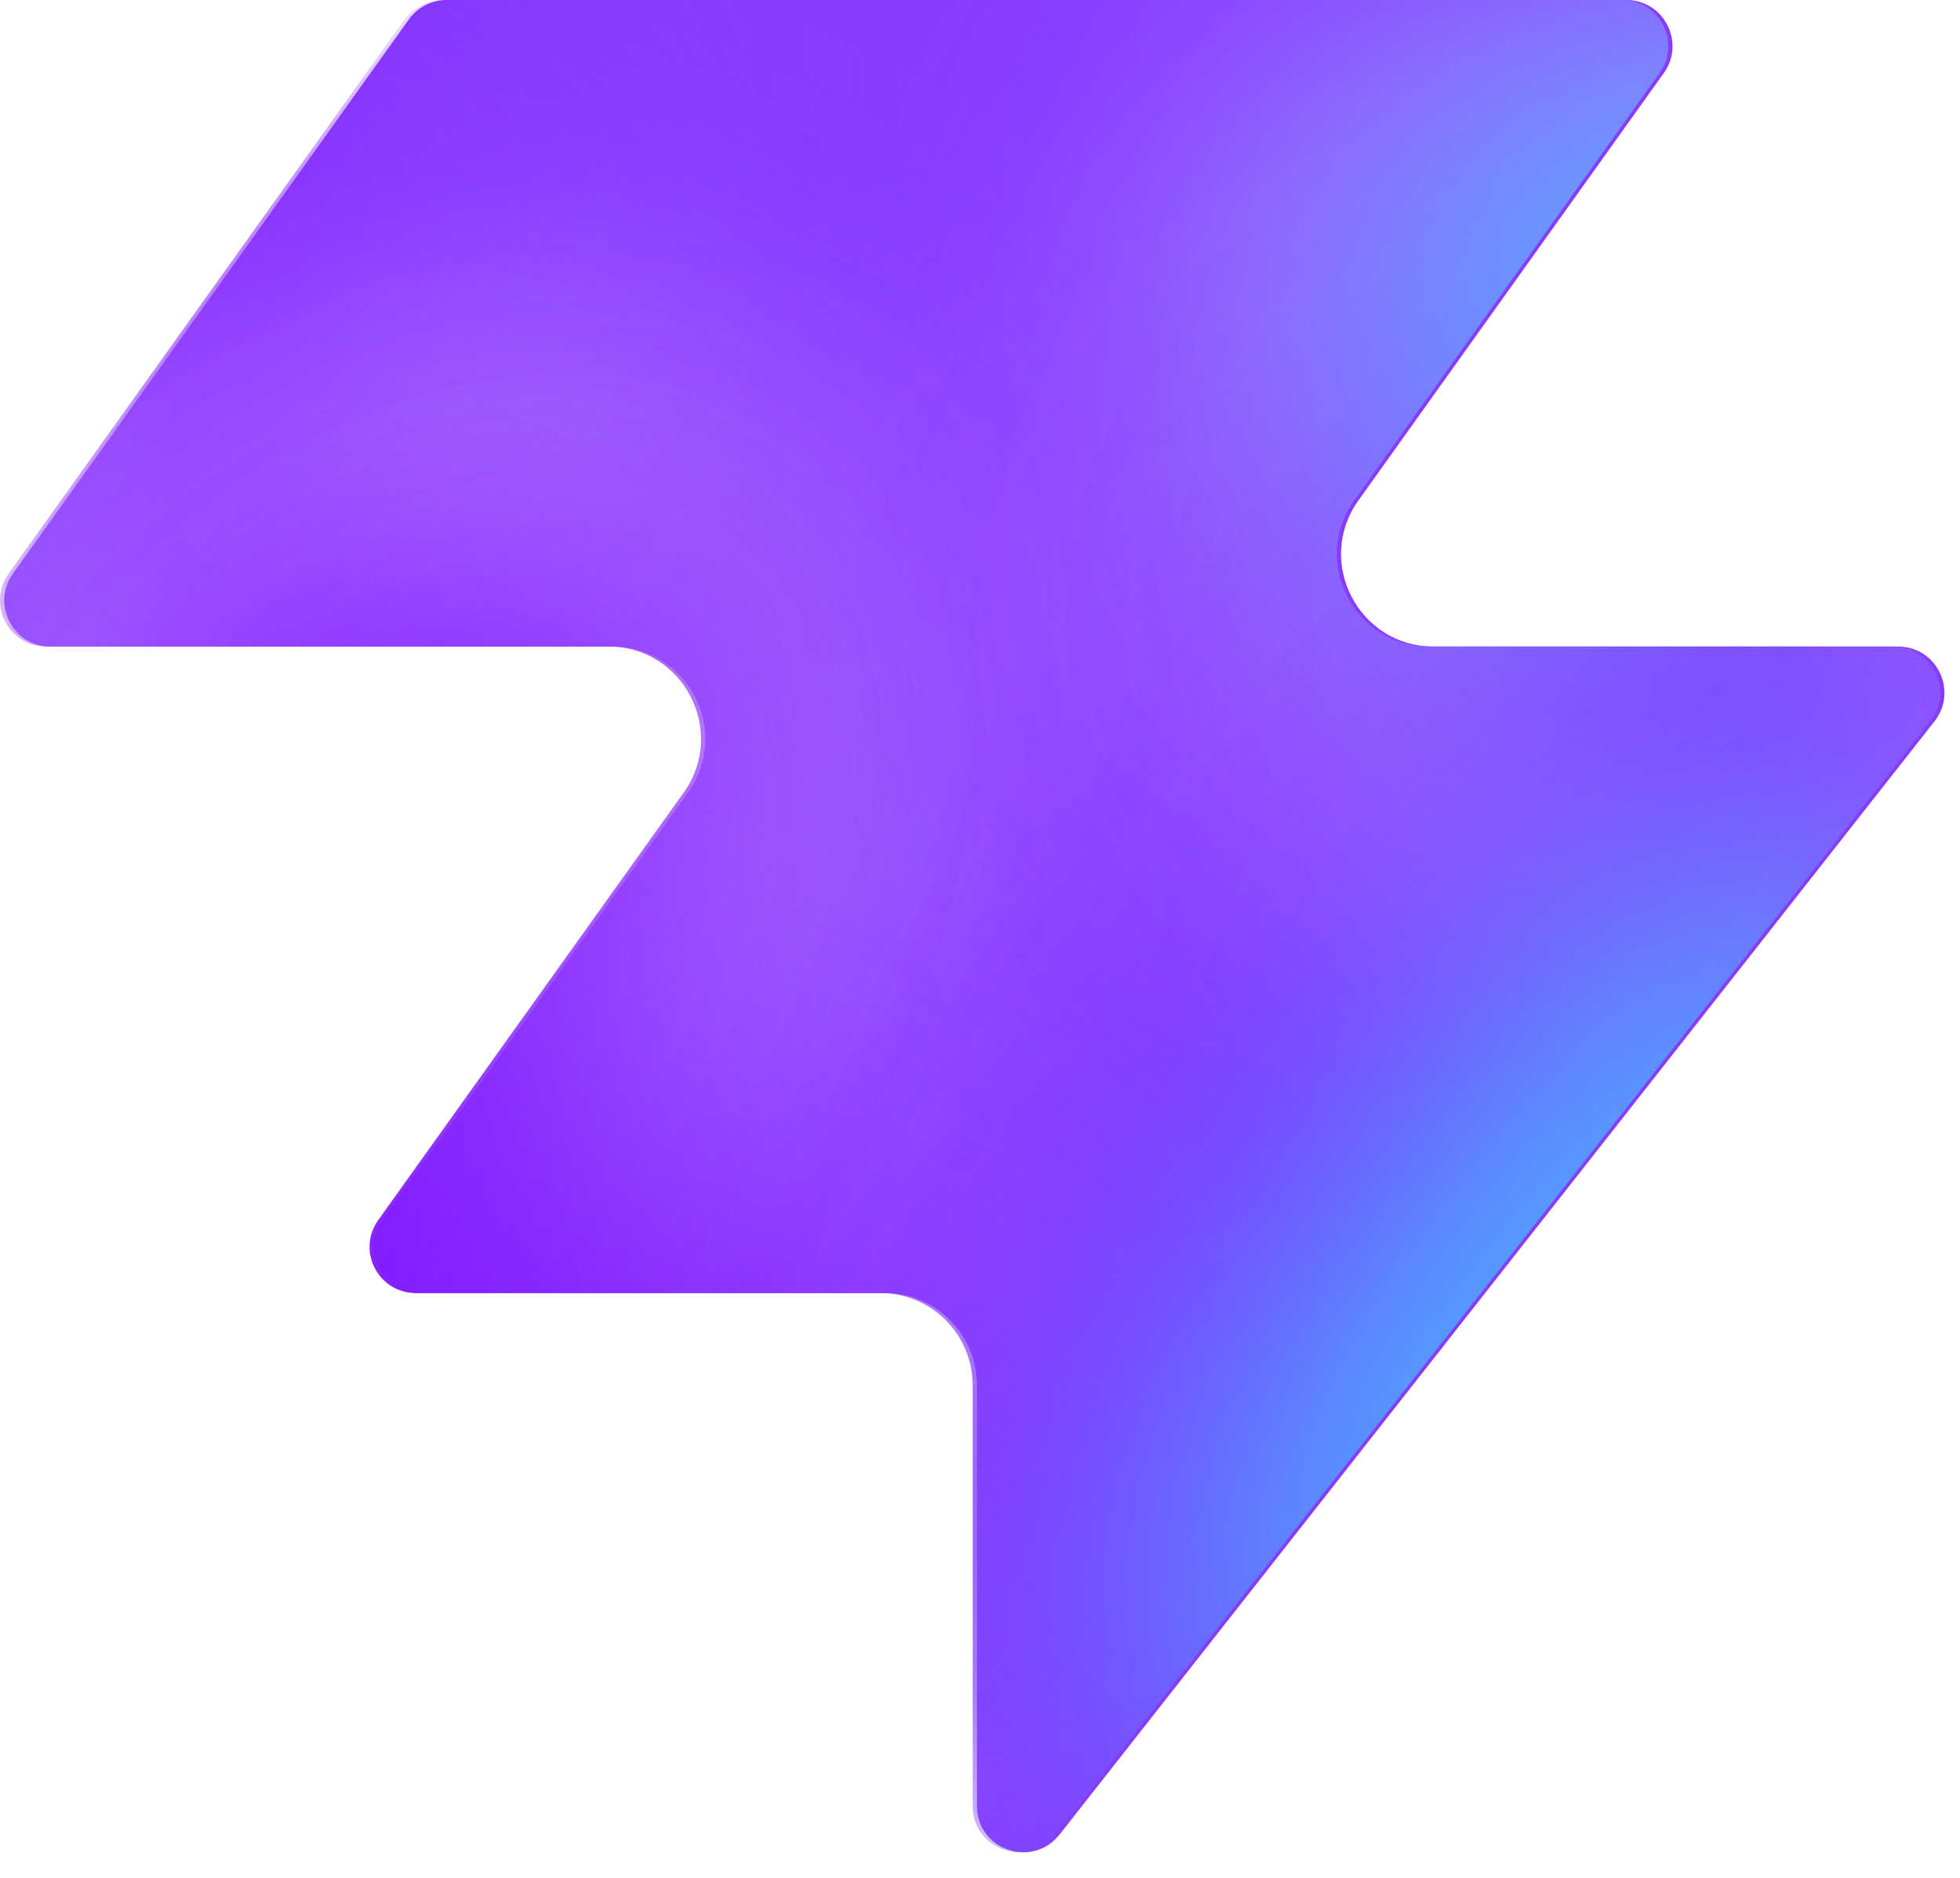
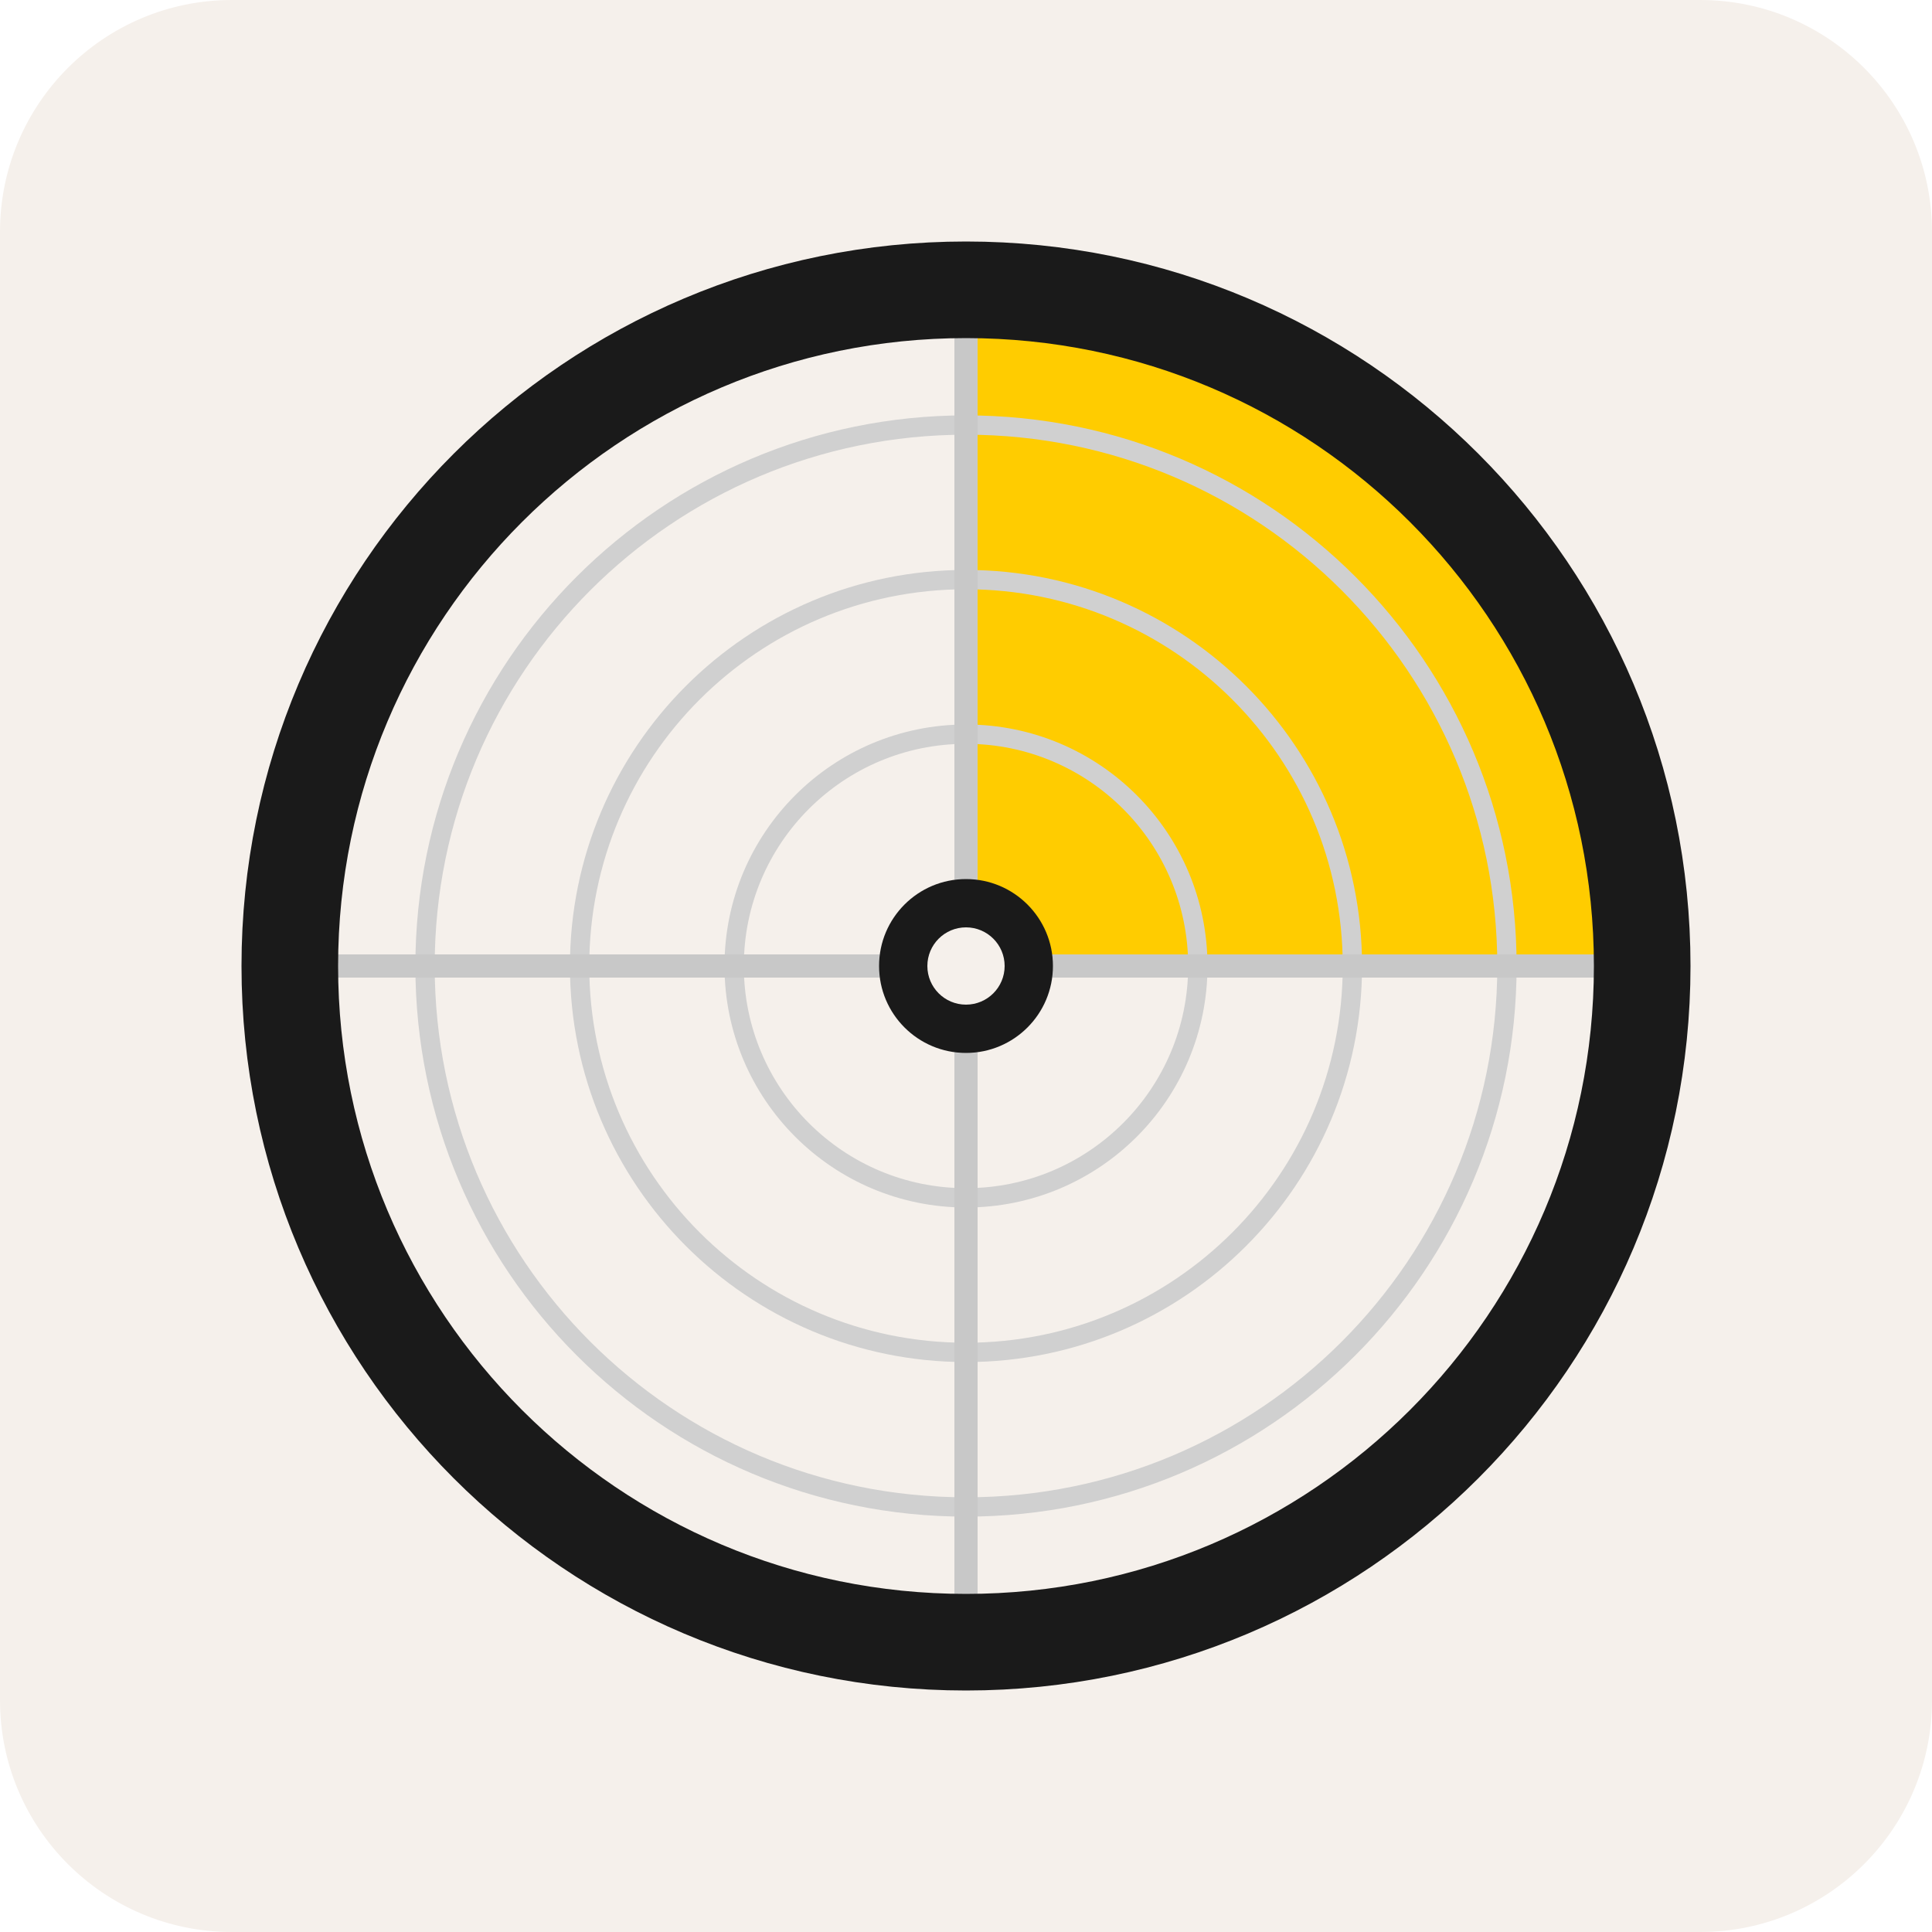
- <svg xmlns="http://www.w3.org/2000/svg" width="48" height="46" fill="none" viewBox="0 0 48 46">
-   <path fill="#863bff" d="M25.946 44.938c-.664.845-2.021.375-2.021-.698V33.937a2.26 2.26 0 0 0-2.262-2.262H10.287c-.92 0-1.456-1.04-.92-1.788l7.48-10.471c1.07-1.497 0-3.578-1.842-3.578H1.237c-.92 0-1.456-1.04-.92-1.788L10.013.474c.214-.297.556-.474.92-.474h28.894c.92 0 1.456 1.04.92 1.788l-7.48 10.471c-1.07 1.498 0 3.579 1.842 3.579h11.377c.943 0 1.473 1.088.89 1.83L25.947 44.94z" style="fill:#863bff;fill:color(display-p3 .525 .23 1);fill-opacity:1" />
-   <mask id="a" width="48" height="46" x="0" y="0" maskUnits="userSpaceOnUse" style="mask-type:alpha">
-     <path fill="#000" d="M25.842 44.938c-.664.844-2.021.375-2.021-.698V33.937a2.26 2.26 0 0 0-2.262-2.262H10.183c-.92 0-1.456-1.04-.92-1.788l7.48-10.471c1.07-1.498 0-3.579-1.842-3.579H1.133c-.92 0-1.456-1.04-.92-1.787L9.91.473c.214-.297.556-.474.92-.474h28.894c.92 0 1.456 1.04.92 1.788l-7.48 10.471c-1.07 1.498 0 3.578 1.842 3.578h11.377c.943 0 1.473 1.088.89 1.832L25.843 44.94z" style="fill:#000;fill-opacity:1" />
-   </mask>
-   <g mask="url(#a)">
-     <g filter="url(#b)">
-       <ellipse cx="5.508" cy="14.704" fill="#ede6ff" rx="5.508" ry="14.704" style="fill:#ede6ff;fill:color(display-p3 .927 .903 1);fill-opacity:1" transform="matrix(.00324 1 1 -.00324 -4.47 31.516)" />
-     </g>
-     <g filter="url(#c)">
-       <ellipse cx="10.399" cy="29.851" fill="#ede6ff" rx="10.399" ry="29.851" style="fill:#ede6ff;fill:color(display-p3 .927 .903 1);fill-opacity:1" transform="matrix(.00324 1 1 -.00324 -39.328 7.883)" />
-     </g>
-     <g filter="url(#d)">
-       <ellipse cx="5.508" cy="30.487" fill="#7e14ff" rx="5.508" ry="30.487" style="fill:#7e14ff;fill:color(display-p3 .492 .077 1);fill-opacity:1" transform="rotate(89.814 -25.913 -14.639)scale(1 -1)" />
-     </g>
-     <g filter="url(#e)">
-       <ellipse cx="5.508" cy="30.599" fill="#7e14ff" rx="5.508" ry="30.599" style="fill:#7e14ff;fill:color(display-p3 .492 .077 1);fill-opacity:1" transform="rotate(89.814 -32.644 -3.334)scale(1 -1)" />
-     </g>
-     <g filter="url(#f)">
-       <ellipse cx="5.508" cy="30.599" fill="#7e14ff" rx="5.508" ry="30.599" style="fill:#7e14ff;fill:color(display-p3 .492 .077 1);fill-opacity:1" transform="matrix(.00324 1 1 -.00324 -34.34 30.47)" />
-     </g>
-     <g filter="url(#g)">
-       <ellipse cx="14.072" cy="22.078" fill="#ede6ff" rx="14.072" ry="22.078" style="fill:#ede6ff;fill:color(display-p3 .927 .903 1);fill-opacity:1" transform="rotate(93.35 24.506 48.493)scale(-1 1)" />
-     </g>
-     <g filter="url(#h)">
-       <ellipse cx="3.47" cy="21.501" fill="#7e14ff" rx="3.47" ry="21.501" style="fill:#7e14ff;fill:color(display-p3 .492 .077 1);fill-opacity:1" transform="rotate(89.009 28.708 47.59)scale(-1 1)" />
-     </g>
-     <g filter="url(#i)">
-       <ellipse cx="3.47" cy="21.501" fill="#7e14ff" rx="3.47" ry="21.501" style="fill:#7e14ff;fill:color(display-p3 .492 .077 1);fill-opacity:1" transform="rotate(89.009 28.708 47.59)scale(-1 1)" />
-     </g>
-     <g filter="url(#j)">
-       <ellipse cx=".387" cy="8.972" fill="#7e14ff" rx="4.407" ry="29.108" style="fill:#7e14ff;fill:color(display-p3 .492 .077 1);fill-opacity:1" transform="rotate(39.51 .387 8.972)" />
-     </g>
-     <g filter="url(#k)">
-       <ellipse cx="47.523" cy="-6.092" fill="#7e14ff" rx="4.407" ry="29.108" style="fill:#7e14ff;fill:color(display-p3 .492 .077 1);fill-opacity:1" transform="rotate(37.892 47.523 -6.092)" />
-     </g>
-     <g filter="url(#l)">
-       <ellipse cx="41.412" cy="6.333" fill="#47bfff" rx="5.971" ry="9.665" style="fill:#47bfff;fill:color(display-p3 .28 .748 1);fill-opacity:1" transform="rotate(37.892 41.412 6.333)" />
-     </g>
-     <g filter="url(#m)">
-       <ellipse cx="-1.879" cy="38.332" fill="#7e14ff" rx="4.407" ry="29.108" style="fill:#7e14ff;fill:color(display-p3 .492 .077 1);fill-opacity:1" transform="rotate(37.892 -1.88 38.332)" />
-     </g>
-     <g filter="url(#n)">
-       <ellipse cx="-1.879" cy="38.332" fill="#7e14ff" rx="4.407" ry="29.108" style="fill:#7e14ff;fill:color(display-p3 .492 .077 1);fill-opacity:1" transform="rotate(37.892 -1.88 38.332)" />
-     </g>
-     <g filter="url(#o)">
-       <ellipse cx="35.651" cy="29.907" fill="#7e14ff" rx="4.407" ry="29.108" style="fill:#7e14ff;fill:color(display-p3 .492 .077 1);fill-opacity:1" transform="rotate(37.892 35.651 29.907)" />
-     </g>
-     <g filter="url(#p)">
-       <ellipse cx="38.418" cy="32.4" fill="#47bfff" rx="5.971" ry="15.297" style="fill:#47bfff;fill:color(display-p3 .28 .748 1);fill-opacity:1" transform="rotate(37.892 38.418 32.4)" />
-     </g>
-   </g>
-   <defs>
-     <filter id="b" width="60.045" height="41.654" x="-19.77" y="16.149" color-interpolation-filters="sRGB" filterUnits="userSpaceOnUse">
-       <feFlood flood-opacity="0" result="BackgroundImageFix" />
-       <feBlend in="SourceGraphic" in2="BackgroundImageFix" result="shape" />
-       <feGaussianBlur result="effect1_foregroundBlur_2002_17158" stdDeviation="7.659" />
-     </filter>
-     <filter id="c" width="90.34" height="51.437" x="-54.613" y="-7.533" color-interpolation-filters="sRGB" filterUnits="userSpaceOnUse">
-       <feFlood flood-opacity="0" result="BackgroundImageFix" />
-       <feBlend in="SourceGraphic" in2="BackgroundImageFix" result="shape" />
-       <feGaussianBlur result="effect1_foregroundBlur_2002_17158" stdDeviation="7.659" />
-     </filter>
-     <filter id="d" width="79.355" height="29.4" x="-49.64" y="2.03" color-interpolation-filters="sRGB" filterUnits="userSpaceOnUse">
-       <feFlood flood-opacity="0" result="BackgroundImageFix" />
-       <feBlend in="SourceGraphic" in2="BackgroundImageFix" result="shape" />
-       <feGaussianBlur result="effect1_foregroundBlur_2002_17158" stdDeviation="4.596" />
-     </filter>
-     <filter id="e" width="79.579" height="29.4" x="-45.045" y="20.029" color-interpolation-filters="sRGB" filterUnits="userSpaceOnUse">
-       <feFlood flood-opacity="0" result="BackgroundImageFix" />
-       <feBlend in="SourceGraphic" in2="BackgroundImageFix" result="shape" />
-       <feGaussianBlur result="effect1_foregroundBlur_2002_17158" stdDeviation="4.596" />
-     </filter>
-     <filter id="f" width="79.579" height="29.4" x="-43.513" y="21.178" color-interpolation-filters="sRGB" filterUnits="userSpaceOnUse">
-       <feFlood flood-opacity="0" result="BackgroundImageFix" />
-       <feBlend in="SourceGraphic" in2="BackgroundImageFix" result="shape" />
-       <feGaussianBlur result="effect1_foregroundBlur_2002_17158" stdDeviation="4.596" />
-     </filter>
-     <filter id="g" width="74.749" height="58.852" x="15.756" y="-17.901" color-interpolation-filters="sRGB" filterUnits="userSpaceOnUse">
-       <feFlood flood-opacity="0" result="BackgroundImageFix" />
-       <feBlend in="SourceGraphic" in2="BackgroundImageFix" result="shape" />
-       <feGaussianBlur result="effect1_foregroundBlur_2002_17158" stdDeviation="7.659" />
-     </filter>
-     <filter id="h" width="61.377" height="25.362" x="23.548" y="2.284" color-interpolation-filters="sRGB" filterUnits="userSpaceOnUse">
-       <feFlood flood-opacity="0" result="BackgroundImageFix" />
-       <feBlend in="SourceGraphic" in2="BackgroundImageFix" result="shape" />
-       <feGaussianBlur result="effect1_foregroundBlur_2002_17158" stdDeviation="4.596" />
-     </filter>
-     <filter id="i" width="61.377" height="25.362" x="23.548" y="2.284" color-interpolation-filters="sRGB" filterUnits="userSpaceOnUse">
-       <feFlood flood-opacity="0" result="BackgroundImageFix" />
-       <feBlend in="SourceGraphic" in2="BackgroundImageFix" result="shape" />
-       <feGaussianBlur result="effect1_foregroundBlur_2002_17158" stdDeviation="4.596" />
-     </filter>
-     <filter id="j" width="56.045" height="63.649" x="-27.636" y="-22.853" color-interpolation-filters="sRGB" filterUnits="userSpaceOnUse">
-       <feFlood flood-opacity="0" result="BackgroundImageFix" />
-       <feBlend in="SourceGraphic" in2="BackgroundImageFix" result="shape" />
-       <feGaussianBlur result="effect1_foregroundBlur_2002_17158" stdDeviation="4.596" />
-     </filter>
-     <filter id="k" width="54.814" height="64.646" x="20.116" y="-38.415" color-interpolation-filters="sRGB" filterUnits="userSpaceOnUse">
-       <feFlood flood-opacity="0" result="BackgroundImageFix" />
-       <feBlend in="SourceGraphic" in2="BackgroundImageFix" result="shape" />
-       <feGaussianBlur result="effect1_foregroundBlur_2002_17158" stdDeviation="4.596" />
-     </filter>
-     <filter id="l" width="33.541" height="35.313" x="24.641" y="-11.323" color-interpolation-filters="sRGB" filterUnits="userSpaceOnUse">
-       <feFlood flood-opacity="0" result="BackgroundImageFix" />
-       <feBlend in="SourceGraphic" in2="BackgroundImageFix" result="shape" />
-       <feGaussianBlur result="effect1_foregroundBlur_2002_17158" stdDeviation="4.596" />
-     </filter>
-     <filter id="m" width="54.814" height="64.646" x="-29.286" y="6.009" color-interpolation-filters="sRGB" filterUnits="userSpaceOnUse">
-       <feFlood flood-opacity="0" result="BackgroundImageFix" />
-       <feBlend in="SourceGraphic" in2="BackgroundImageFix" result="shape" />
-       <feGaussianBlur result="effect1_foregroundBlur_2002_17158" stdDeviation="4.596" />
-     </filter>
-     <filter id="n" width="54.814" height="64.646" x="-29.286" y="6.009" color-interpolation-filters="sRGB" filterUnits="userSpaceOnUse">
-       <feFlood flood-opacity="0" result="BackgroundImageFix" />
-       <feBlend in="SourceGraphic" in2="BackgroundImageFix" result="shape" />
-       <feGaussianBlur result="effect1_foregroundBlur_2002_17158" stdDeviation="4.596" />
-     </filter>
-     <filter id="o" width="54.814" height="64.646" x="8.244" y="-2.416" color-interpolation-filters="sRGB" filterUnits="userSpaceOnUse">
-       <feFlood flood-opacity="0" result="BackgroundImageFix" />
-       <feBlend in="SourceGraphic" in2="BackgroundImageFix" result="shape" />
-       <feGaussianBlur result="effect1_foregroundBlur_2002_17158" stdDeviation="4.596" />
-     </filter>
-     <filter id="p" width="39.409" height="43.623" x="18.713" y="10.588" color-interpolation-filters="sRGB" filterUnits="userSpaceOnUse">
-       <feFlood flood-opacity="0" result="BackgroundImageFix" />
-       <feBlend in="SourceGraphic" in2="BackgroundImageFix" result="shape" />
-       <feGaussianBlur result="effect1_foregroundBlur_2002_17158" stdDeviation="4.596" />
-     </filter>
-   </defs>
+ <svg xmlns="http://www.w3.org/2000/svg" viewBox="0 0 100 100" width="100" height="100">
+   <rect width="100" height="100" fill="#F5F0EB" rx="12" />
+   <path d="M50,50 L50,15 A35,35 0 0,1 85,50 Z" fill="#FFCC00" />
+   <circle cx="50" cy="50" r="28" fill="none" stroke="#D0D0D0" stroke-width="1" />
+   <circle cx="50" cy="50" r="20" fill="none" stroke="#D0D0D0" stroke-width="1" />
+   <circle cx="50" cy="50" r="12" fill="none" stroke="#D0D0D0" stroke-width="1" />
+   <line x1="15" y1="50" x2="85" y2="50" stroke="#C8C8C8" stroke-width="1.2" />
+   <line x1="50" y1="15" x2="50" y2="85" stroke="#C8C8C8" stroke-width="1.2" />
+   <circle cx="50" cy="50" r="35" fill="none" stroke="#1A1A1A" stroke-width="5" />
+   <circle cx="50" cy="50" r="4.5" fill="#1A1A1A" />
+   <circle cx="50" cy="50" r="2" fill="#F5F0EB" />
</svg>
